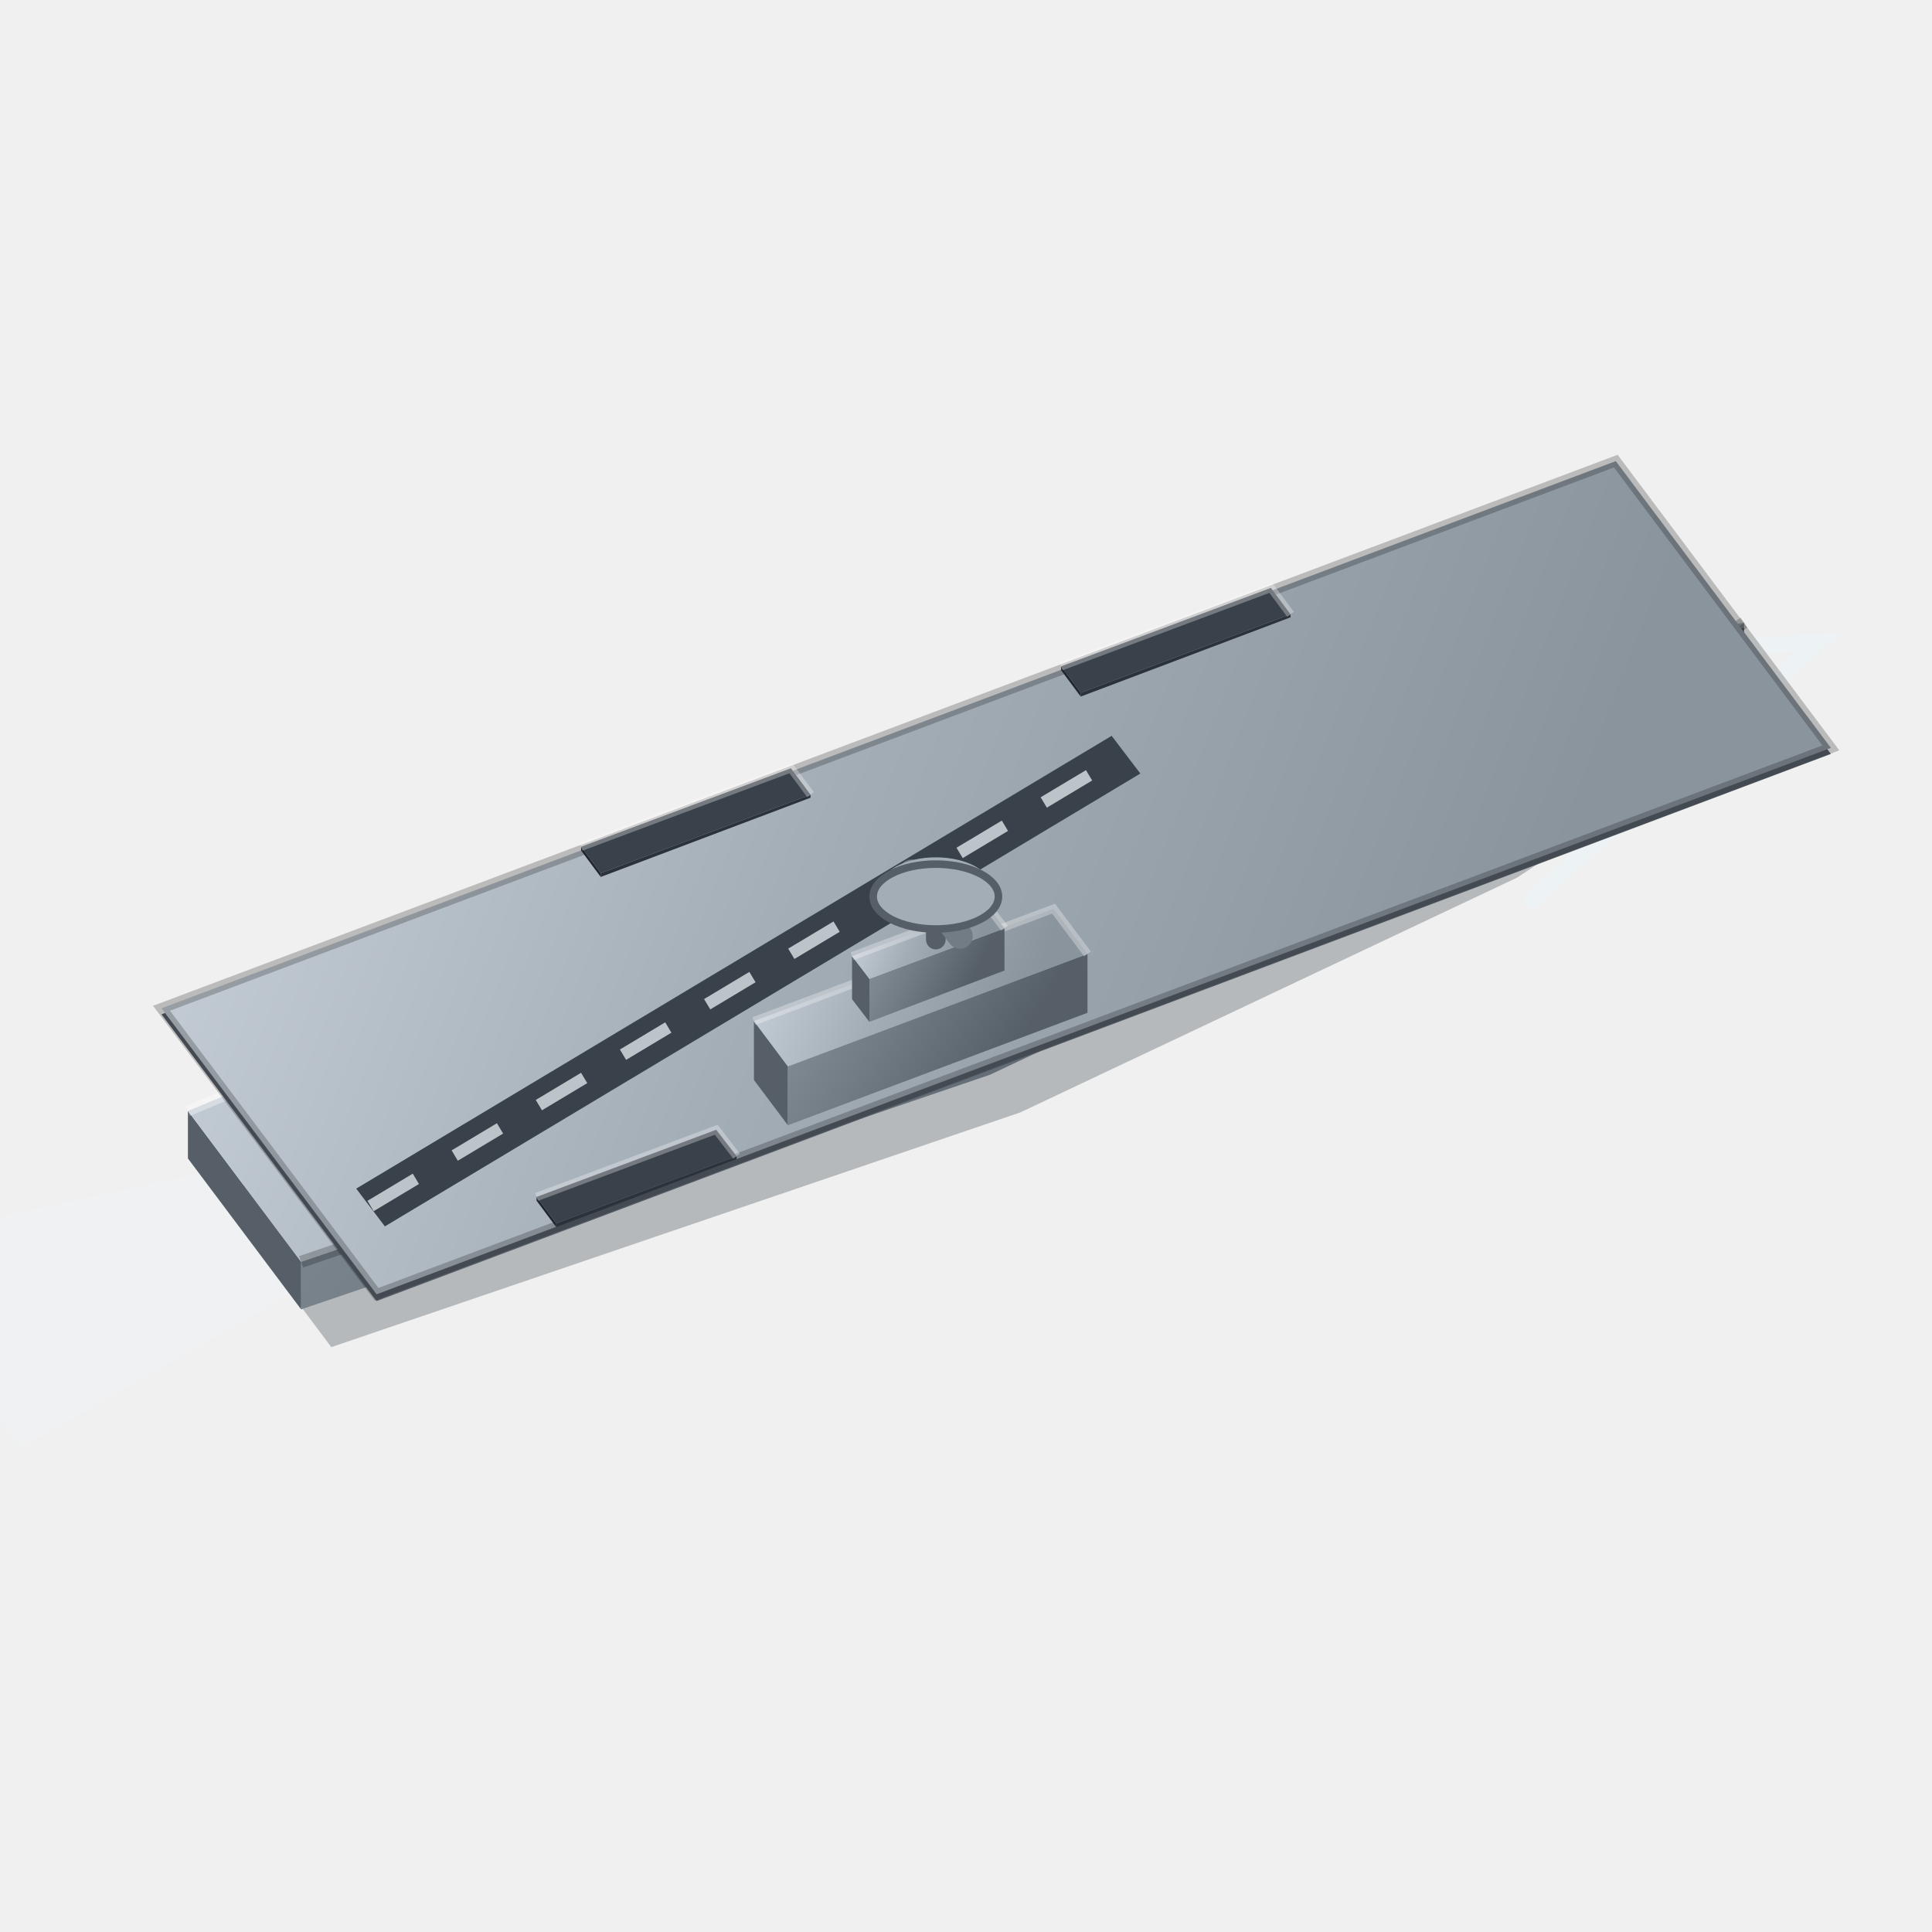
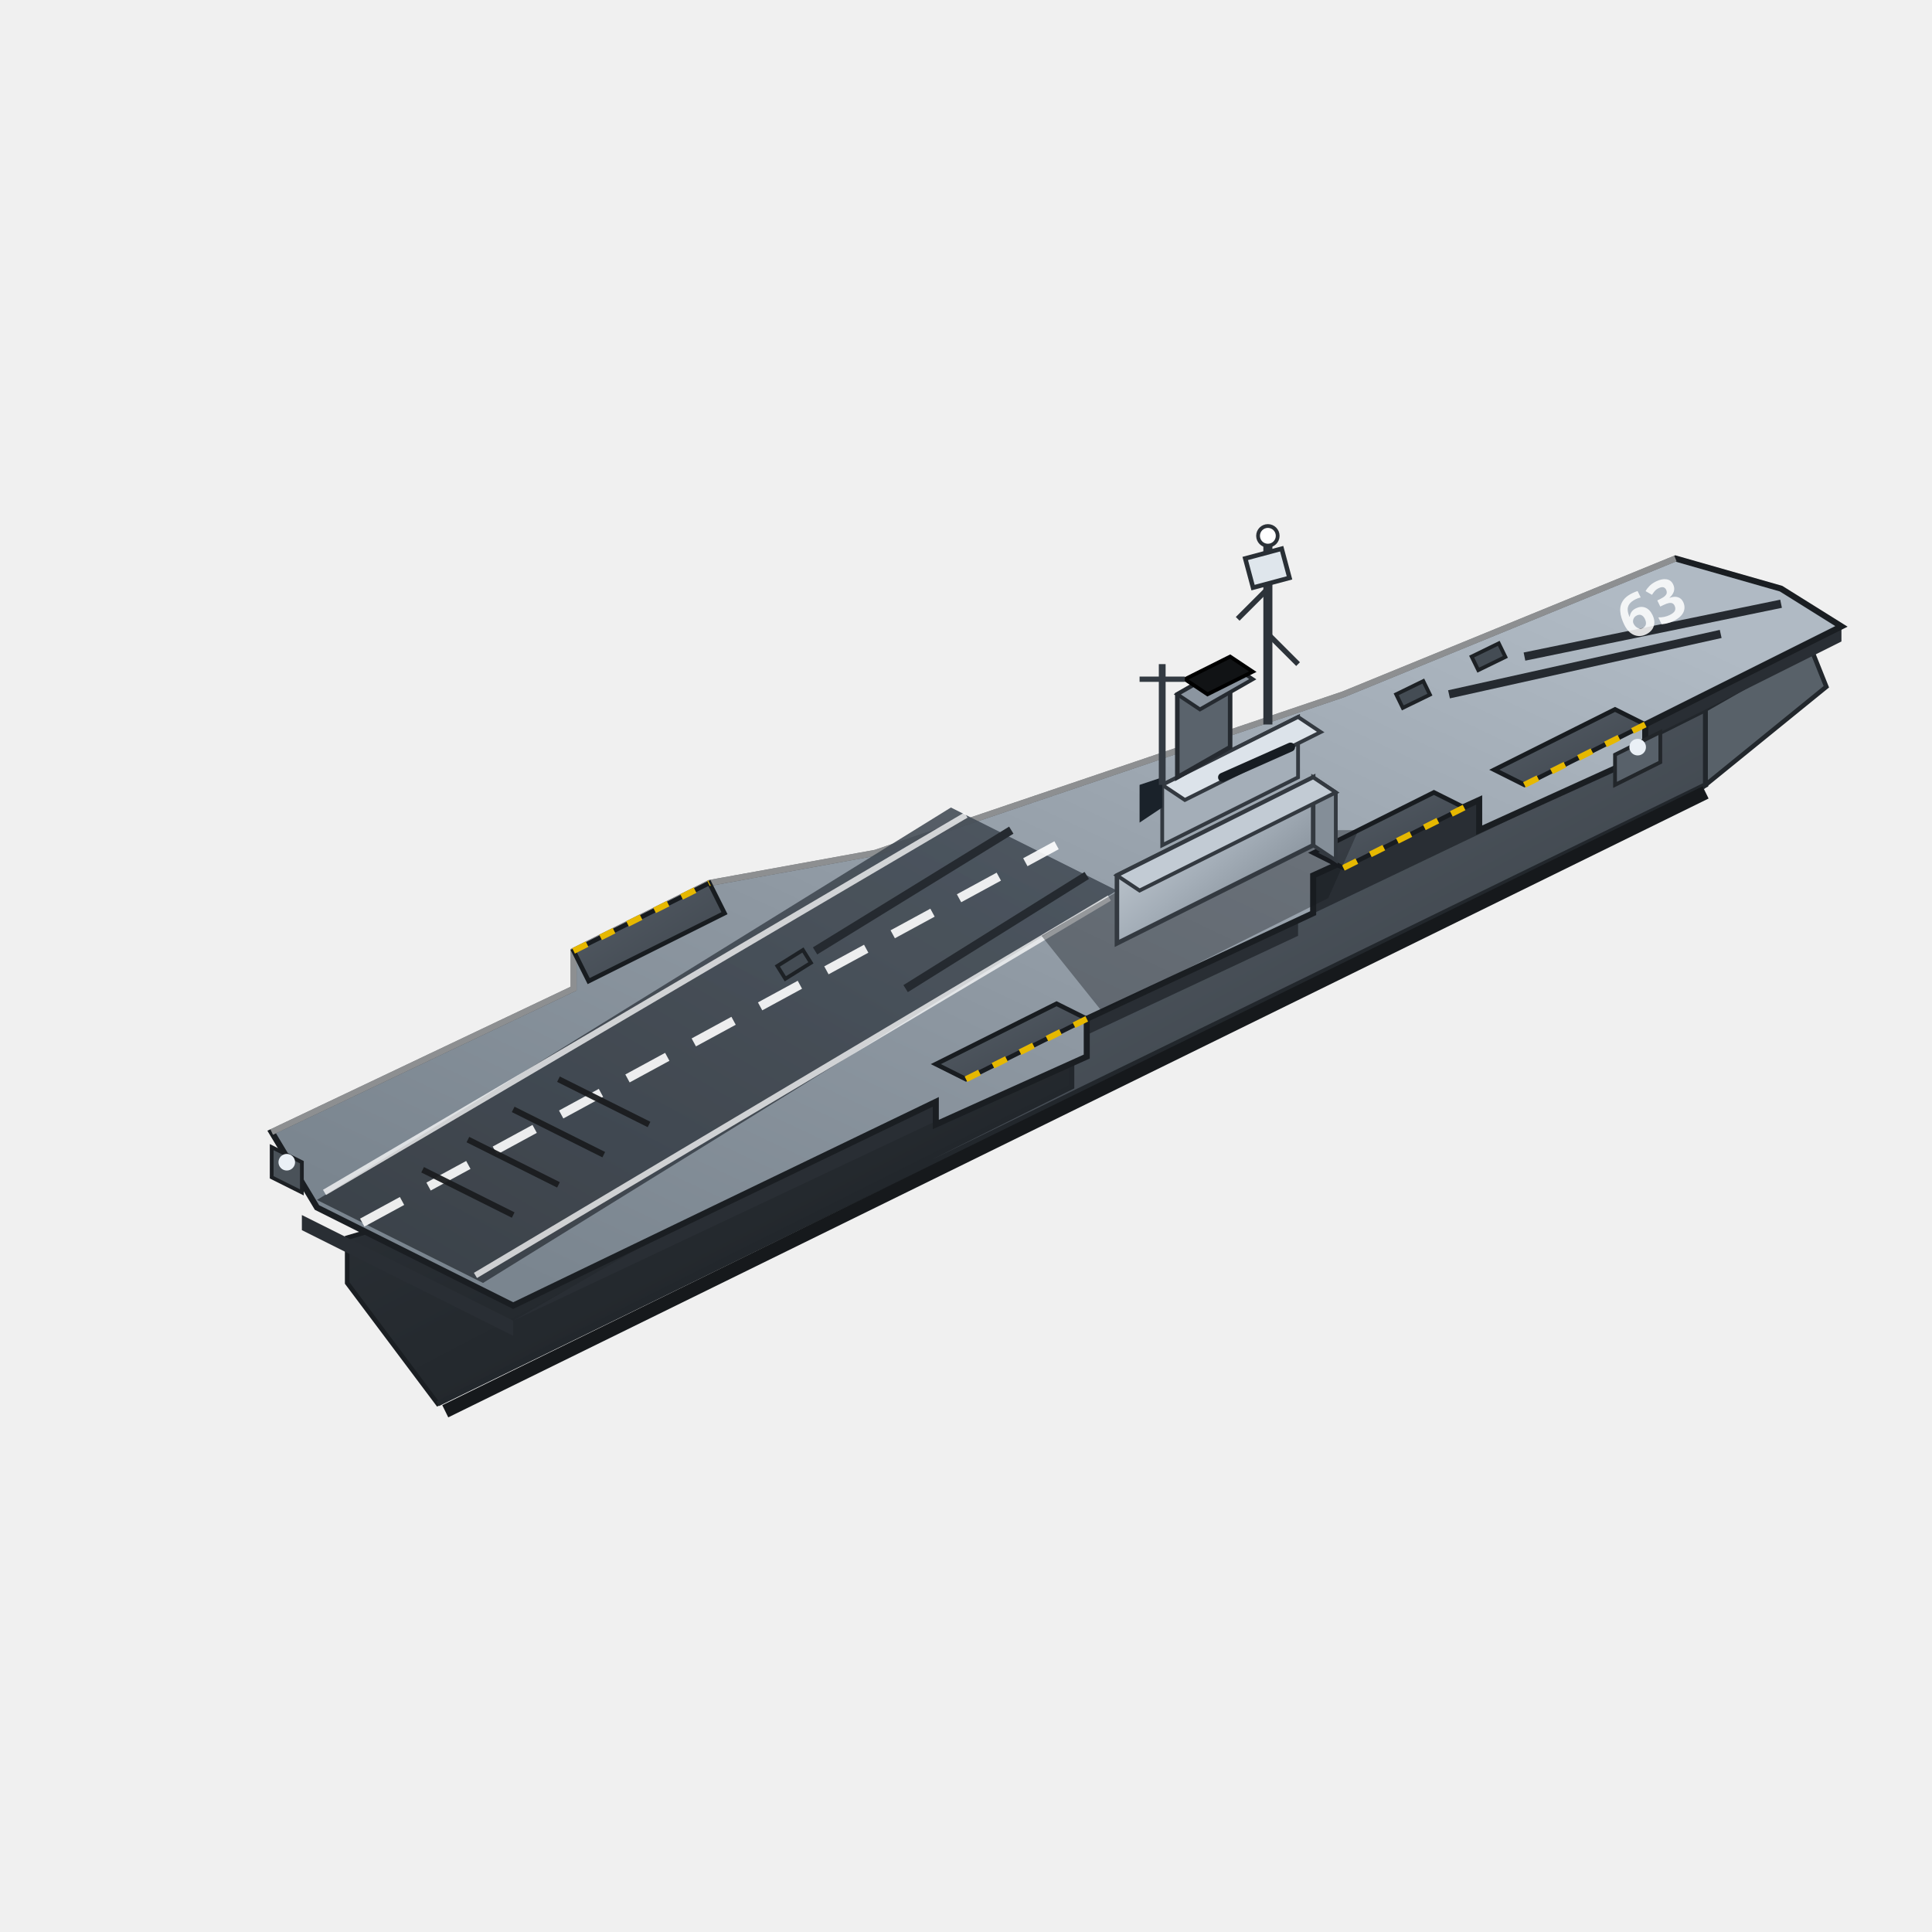
<svg xmlns="http://www.w3.org/2000/svg" viewBox="0 0 256 256">
  <defs>
-     <linearGradient id="g-deck" x1="0.12" y1="0" x2="0.9" y2="0.15">
-       <stop offset="0" stop-color="#c3ccd4" />
-       <stop offset="0.45" stop-color="#a3adb6" />
-       <stop offset="1" stop-color="#8a949d" />
+     <linearGradient id="kh-deck" x1="0.1" y1="0.9" x2="0.9" y2="0.1">
+       <stop offset="0%" stop-color="#7a858f" />
+       <stop offset="40%" stop-color="#8d97a1" />
+       <stop offset="100%" stop-color="#b0bac4" />
    </linearGradient>
-     <linearGradient id="g-side" x1="0" y1="0" x2="0.85" y2="0.3">
-       <stop offset="0" stop-color="#8a949d" />
-       <stop offset="0.5" stop-color="#727c85" />
-       <stop offset="1" stop-color="#565f68" />
+     <linearGradient id="kh-hull" x1="0" y1="0" x2="0.8" y2="0.8">
+       <stop offset="0%" stop-color="#646d76" />
+       <stop offset="50%" stop-color="#4d555d" />
+       <stop offset="100%" stop-color="#353b42" />
    </linearGradient>
-     <linearGradient id="g-metal" x1="0" y1="0" x2="0.3" y2="1">
-       <stop offset="0" stop-color="#dfe5ea" />
-       <stop offset="0.5" stop-color="#9aa4ad" />
-       <stop offset="1" stop-color="#5d666e" />
+     <linearGradient id="kh-hull-dark" x1="0" y1="0" x2="1" y2="1">
+       <stop offset="0%" stop-color="#2d3339" />
+       <stop offset="100%" stop-color="#1c2024" />
+     </linearGradient>
+     <linearGradient id="kh-island" x1="0" y1="0" x2="1" y2="1">
+       <stop offset="0%" stop-color="#d6dde3" />
+       <stop offset="50%" stop-color="#a4aeb8" />
+       <stop offset="100%" stop-color="#6f7983" />
+     </linearGradient>
+     <linearGradient id="kh-runway" x1="0" y1="1" x2="1" y2="0">
+       <stop offset="0%" stop-color="#32383f" />
+       <stop offset="100%" stop-color="#444d57" />
+     </linearGradient>
+     <linearGradient id="kh-elevator" x1="0" y1="0" x2="1" y2="1">
+       <stop offset="0%" stop-color="#555d66" />
+       <stop offset="100%" stop-color="#3e454d" />
    </linearGradient>
  </defs>
-   <path d="M24.9 153.5 L39.9 173.5 L131.2 142.4 L197.0 111.3 L231.1 88.8 L185.7 96.3 L112.4 117.4 Z" fill="#0a1a22" opacity="0.26" transform="translate(4,5)" />
-   <path d="M30.8 154.5 L42.0 169.5 L2.8 191.9 L-17.5 165.0 Z" fill="#eaf4f9" opacity="0.20" />
-   <path d="M203.0 119.2 L241.0 85.1 L179.7 88.3" fill="none" stroke="#eaf4f9" stroke-opacity="0.5" stroke-width="2.2" stroke-linecap="round" />
-   <path d="M39.9 173.5 L131.2 142.4 L197.0 111.3 L231.1 88.8 L231.1 82.5 L197.0 104.9 L131.2 136.0 L39.9 167.2 Z" fill="url(#g-side)" />
-   <path d="M24.9 153.5 L39.9 173.5 L39.9 167.2 L24.9 147.2 Z" fill="#565f68" />
-   <path d="M24.9 147.2 L39.9 167.2 L131.2 136.0 L197.0 104.9 L231.1 82.5 L185.7 89.9 L112.4 111.1 Z" fill="url(#g-deck)" />
-   <path d="M24.9 147.2 L112.4 111.1 L185.7 89.9 L231.1 82.5" fill="none" stroke="#ffffff" stroke-opacity="0.35" stroke-width="1.4" />
-   <path d="M39.9 167.2 L131.2 136.0 L197.0 104.9 L231.1 82.5" fill="none" stroke="#000000" stroke-opacity="0.22" stroke-width="1.6" />
-   <path d="M21.4 134.4 L214.1 62.0 L242.6 99.9 L49.9 172.4 Z" fill="#565f68" />
-   <path d="M21.4 133.6 L214.1 61.1 L242.6 99.1 L49.9 171.5 Z" fill="url(#g-deck)" />
-   <path d="M21.4 133.6 L214.1 61.1 L242.6 99.1 L49.9 171.5 Z" fill="none" stroke="#000000" stroke-opacity="0.22" stroke-width="1.4" />
-   <path d="M47.2 157.5 L147.3 97.5 L151.1 102.5 L51.0 162.5 Z" fill="#39414a" />
-   <path d="M49.1 159.8 L149.2 99.8" fill="none" stroke="#e8eef2" stroke-opacity="0.75" stroke-width="1.6" stroke-dasharray="7 6" />
-   <path d="M77.0 112.7 L79.6 116.2 L79.6 115.7 L77.0 112.2 Z" fill="#20262c" />
-   <path d="M79.6 116.2 L107.4 105.7 L107.4 105.3 L79.6 115.7 Z" fill="#2b323a" />
-   <path d="M77.0 112.2 L104.8 101.8 L107.4 105.3 L79.6 115.7 Z" fill="#39414a" />
-   <path d="M77.0 112.2 L104.8 101.8 L107.4 105.3" fill="none" stroke="#ffffff" stroke-opacity="0.30" stroke-width="1.1" />
-   <path d="M140.6 88.8 L143.2 92.3 L143.2 91.8 L140.6 88.3 Z" fill="#20262c" />
-   <path d="M143.2 92.3 L171.0 81.8 L171.0 81.4 L143.2 91.8 Z" fill="#2b323a" />
-   <path d="M140.6 88.3 L168.4 77.9 L171.0 81.4 L143.2 91.8 Z" fill="#39414a" />
-   <path d="M140.6 88.3 L168.4 77.9 L171.0 81.4" fill="none" stroke="#ffffff" stroke-opacity="0.30" stroke-width="1.1" />
-   <path d="M71.1 159.1 L73.7 162.6 L73.7 162.1 L71.1 158.6 Z" fill="#20262c" />
-   <path d="M73.7 162.6 L97.6 153.6 L97.6 153.2 L73.7 162.1 Z" fill="#2b323a" />
-   <path d="M71.1 158.6 L94.9 149.7 L97.6 153.2 L73.7 162.1 Z" fill="#39414a" />
-   <path d="M71.1 158.6 L94.9 149.7 L97.6 153.2" fill="none" stroke="#ffffff" stroke-opacity="0.30" stroke-width="1.1" />
-   <path d="M99.9 143.1 L104.4 149.1 L104.4 141.3 L99.9 135.3 Z" fill="#565f68" />
-   <path d="M104.4 149.1 L144.1 134.2 L144.1 126.4 L104.4 141.3 Z" fill="url(#g-side)" />
-   <path d="M99.9 135.3 L139.6 120.4 L144.1 126.4 L104.4 141.3 Z" fill="url(#g-deck)" />
-   <path d="M99.9 135.3 L139.6 120.4 L144.1 126.4" fill="none" stroke="#ffffff" stroke-opacity="0.30" stroke-width="1.1" />
-   <path d="M112.9 132.4 L115.2 135.4 L115.2 129.7 L112.9 126.7 Z" fill="#565f68" />
-   <path d="M115.2 135.4 L133.1 128.6 L133.1 123.0 L115.2 129.7 Z" fill="url(#g-side)" />
-   <path d="M112.9 126.7 L130.8 120.0 L133.1 123.0 L115.2 129.7 Z" fill="url(#g-deck)" />
-   <path d="M112.9 126.7 L130.8 120.0 L133.1 123.0" fill="none" stroke="#ffffff" stroke-opacity="0.30" stroke-width="1.1" />
-   <path d="M124.0 124.5 L124.0 116.0" fill="none" stroke="#565f68" stroke-width="2.6" stroke-linecap="round" />
-   <path d="M120.8 115.6 L127.2 124.0" fill="none" stroke="#727c85" stroke-width="3.4" stroke-linecap="round" />
-   <ellipse cx="124.0" cy="117.7" rx="7.4" ry="4.1" fill="#a3adb6" />
-   <ellipse cx="124.0" cy="118.8" rx="8.3" ry="4.3" fill="#a3adb6" stroke="#565f68" stroke-width="1" />
+   <polygon points="46,170 58,186 142,144 142,136 46,164" fill="url(#kh-hull-dark)" stroke="#1a1e22" stroke-width="0.6" />
+   <polygon points="58,186 226,104 226,94 142,136 142,144" fill="url(#kh-hull)" stroke="#22272c" stroke-width="0.7" />
+   <line x1="59" y1="187" x2="226" y2="105" stroke="#16191c" stroke-width="1.8" />
+   <polygon points="226,94 240,86 242,91 226,104" fill="#586169" stroke="#22272c" stroke-width="0.6" />
+   <polygon points="     236,78 244,83 244,85 236,80     244,85 218,98 218,100 244,85     218,100 172,122 172,124 218,100     172,124 140,139 140,141 172,124     140,141 68,175 68,177 140,141     68,177 40,163 40,161 68,175   " fill="#292e34" />
+   <polygon id="kh-flight-deck" points="     236,78     244,83     218,96     218,100     196,110     196,106     174,116     174,121     144,135     144,140     124,149     124,146     68,173     42,160     36,150     76,131     76,126     94,117     116,113     178,92     222,74   " fill="url(#kh-deck)" stroke="#1a1e22" stroke-width="0.8" />
+   <polyline points="222,74 178,92 116,113 94,117 76,126 76,131 36,150" fill="none" stroke="#ffffff" stroke-width="0.8" stroke-opacity="0.5" />
+   <polygon points="218,96 202,104 198,102 214,94" fill="url(#kh-elevator)" stroke="#181c20" stroke-width="0.6" />
+   <polygon points="194,107 178,115 174,113 190,105" fill="url(#kh-elevator)" stroke="#181c20" stroke-width="0.6" />
+   <polygon points="144,135 128,143 124,141 140,133" fill="url(#kh-elevator)" stroke="#181c20" stroke-width="0.6" />
+   <polygon points="76,126 94,117 96,121 78,130" fill="url(#kh-elevator)" stroke="#181c20" stroke-width="0.6" />
+   <line x1="202" y1="104" x2="218" y2="96" stroke="#e6b800" stroke-width="0.8" stroke-dasharray="2 2" />
+   <line x1="178" y1="115" x2="194" y2="107" stroke="#e6b800" stroke-width="0.8" stroke-dasharray="2 2" />
+   <line x1="128" y1="143" x2="144" y2="135" stroke="#e6b800" stroke-width="0.8" stroke-dasharray="2 2" />
+   <line x1="76" y1="126" x2="94" y2="117" stroke="#e6b800" stroke-width="0.8" stroke-dasharray="2 2" />
+   <polygon points="42,159 64,170 148,118 126,107" fill="url(#kh-runway)" opacity="0.88" />
+   <line x1="48" y1="162" x2="140" y2="112" stroke="#ffffff" stroke-width="1.2" stroke-dasharray="6 4" stroke-opacity="0.9" />
+   <line x1="43" y1="158" x2="128" y2="108" stroke="#ffffff" stroke-width="0.8" stroke-opacity="0.75" />
+   <line x1="63" y1="169" x2="147" y2="119" stroke="#ffffff" stroke-width="0.8" stroke-opacity="0.75" />
+   <g stroke="#1a1c1e" stroke-width="0.8" opacity="0.95">
+     <line x1="56" y1="155" x2="68" y2="161" />
+     <line x1="62" y1="151" x2="74" y2="157" />
+     <line x1="68" y1="147" x2="80" y2="153" />
+     <line x1="74" y1="143" x2="86" y2="149" />
+   </g>
+   <line x1="202" y1="87" x2="236" y2="80" stroke="#252a30" stroke-width="1.1" />
+   <line x1="192" y1="92" x2="228" y2="84" stroke="#252a30" stroke-width="1.1" />
+   <rect x="195" y="87" width="4" height="2" transform="rotate(-26 195 87)" fill="#444c54" stroke="#1d2125" stroke-width="0.5" />
+   <rect x="185" y="92" width="4" height="2" transform="rotate(-26 185 92)" fill="#444c54" stroke="#1d2125" stroke-width="0.5" />
+   <line x1="108" y1="126" x2="134" y2="110" stroke="#252a30" stroke-width="1.1" />
+   <line x1="120" y1="131" x2="144" y2="116" stroke="#252a30" stroke-width="1.1" />
+   <rect x="103" y="128" width="4" height="2" transform="rotate(-32 103 128)" fill="#444c54" stroke="#1d2125" stroke-width="0.5" />
+   <g transform="translate(216, 85) rotate(-26) scale(0.65)" fill="#ffffff" fill-opacity="0.85" font-family="'Arial Black', Impact, sans-serif" font-weight="900" font-size="12">
+     <text x="0" y="0">63</text>
+   </g>
+   <polygon points="146,134 176,119 180,110 162,110 138,124" fill="#14181c" opacity="0.38" />
+   <polygon points="174,112 177,114 177,105 174,103" fill="#848e98" stroke="#333940" stroke-width="0.5" />
+   <polygon points="174,112 148,125 148,116 174,103" fill="url(#kh-island)" stroke="#333940" stroke-width="0.6" />
+   <polygon points="174,103 177,105 151,118 148,116" fill="#c2cbd4" stroke="#333940" stroke-width="0.5" />
+   <polygon points="172,103 154,112 154,104 172,95" fill="#a4aeb8" stroke="#333940" stroke-width="0.5" />
+   <polygon points="172,95 175,97 157,106 154,104" fill="#dce3ea" stroke="#333940" stroke-width="0.5" />
+   <line x1="171" y1="99" x2="162" y2="103" stroke="#161c22" stroke-width="1.2" stroke-linecap="round" />
+   <polygon points="154,107 151,109 151,104 154,103" fill="#1a222a" />
+   <polygon points="163,99 156,103 156,92 163,88" fill="#5a636c" stroke="#252a30" stroke-width="0.6" />
+   <polygon points="163,88 166,90 159,94 156,92" fill="#8b95a0" stroke="#252a30" stroke-width="0.5" />
+   <polygon points="163,87 166,89 160,92 157,90" fill="#111315" stroke="#000000" stroke-width="0.5" />
+   <line x1="168" y1="96" x2="168" y2="72" stroke="#2d333a" stroke-width="1.2" />
+   <line x1="168" y1="78" x2="164" y2="82" stroke="#2d333a" stroke-width="0.7" />
+   <line x1="168" y1="84" x2="172" y2="88" stroke="#2d333a" stroke-width="0.7" />
+   <rect x="165" y="74" width="5" height="4" transform="rotate(-15 165 74)" fill="#dfe6ec" stroke="#292f35" stroke-width="0.6" />
+   <circle cx="168" cy="71" r="1.3" fill="#ffffff" stroke="#2b3137" stroke-width="0.5" />
+   <line x1="154" y1="104" x2="154" y2="88" stroke="#333a42" stroke-width="0.9" />
+   <line x1="151" y1="90" x2="157" y2="90" stroke="#333a42" stroke-width="0.7" />
+   <polygon points="214,100 220,97 220,101 214,104" fill="#58616a" stroke="#22262a" stroke-width="0.5" />
+   <circle cx="217" cy="99" r="1.1" fill="#eaf0f6" />
+   <polygon points="36,152 40,154 40,158 36,156" fill="#4a5259" stroke="#1c2024" stroke-width="0.5" />
+   <circle cx="38" cy="154" r="1.1" fill="#eaf0f6" />
</svg>
